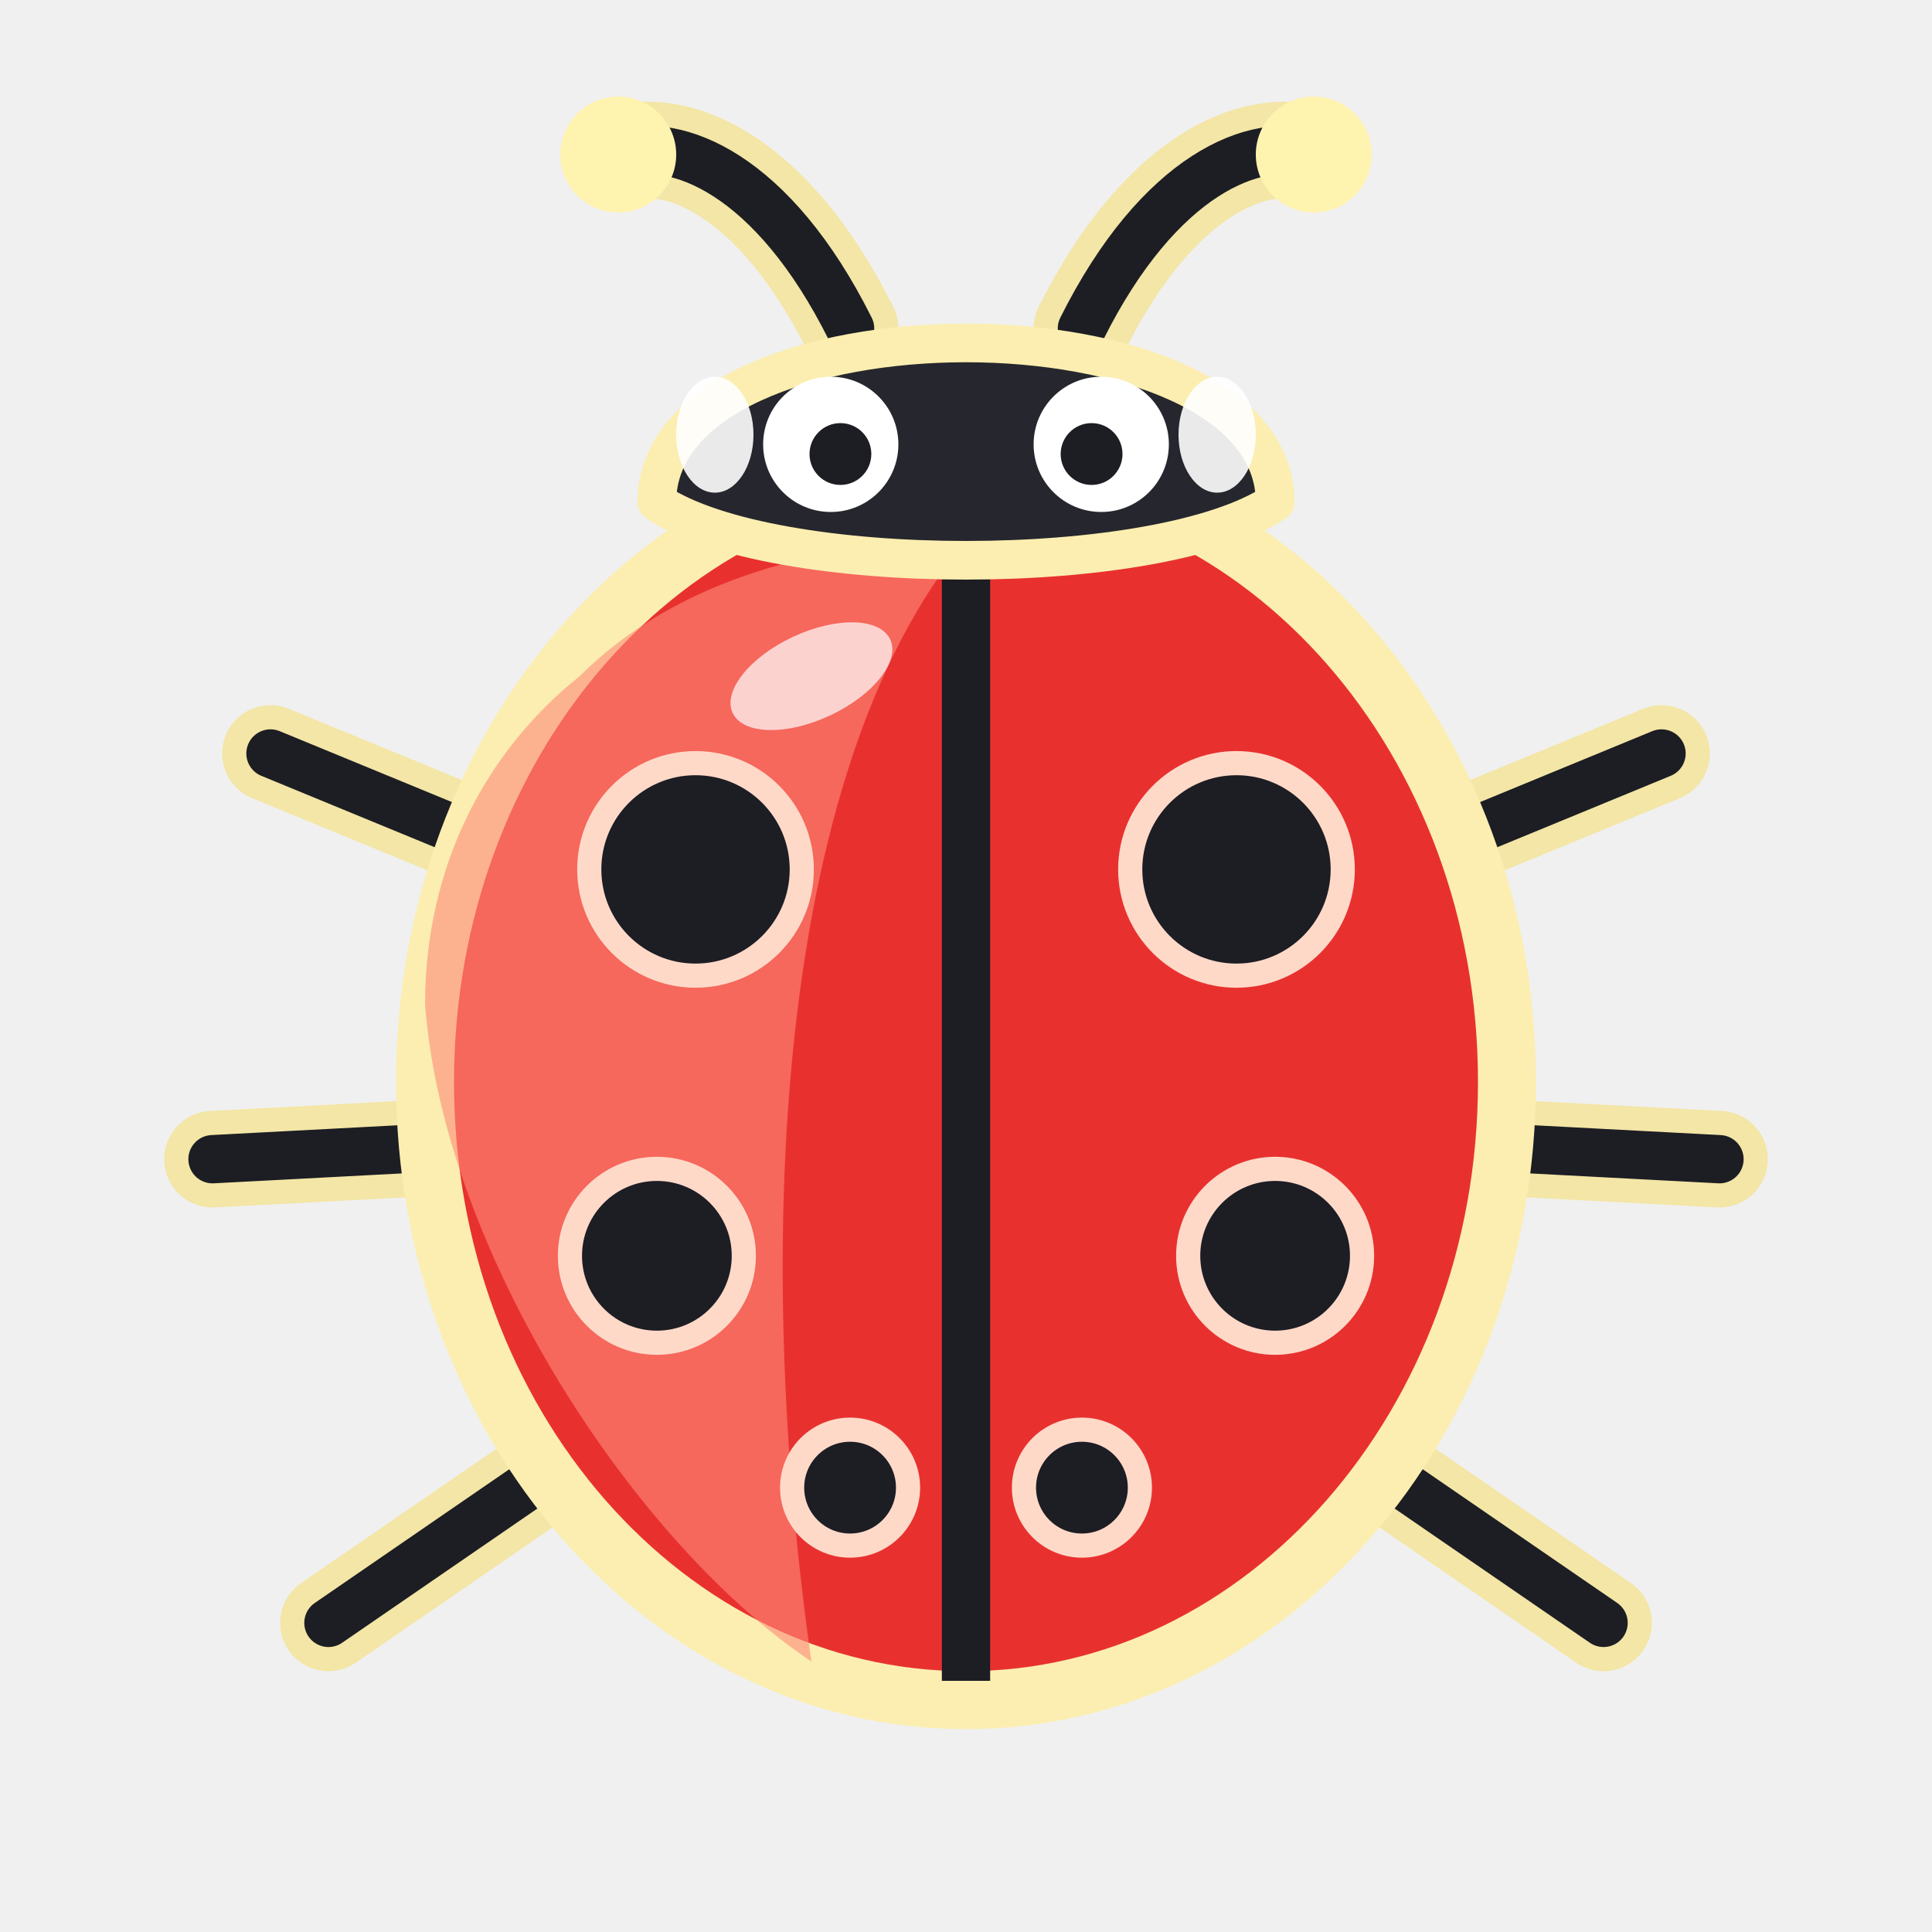
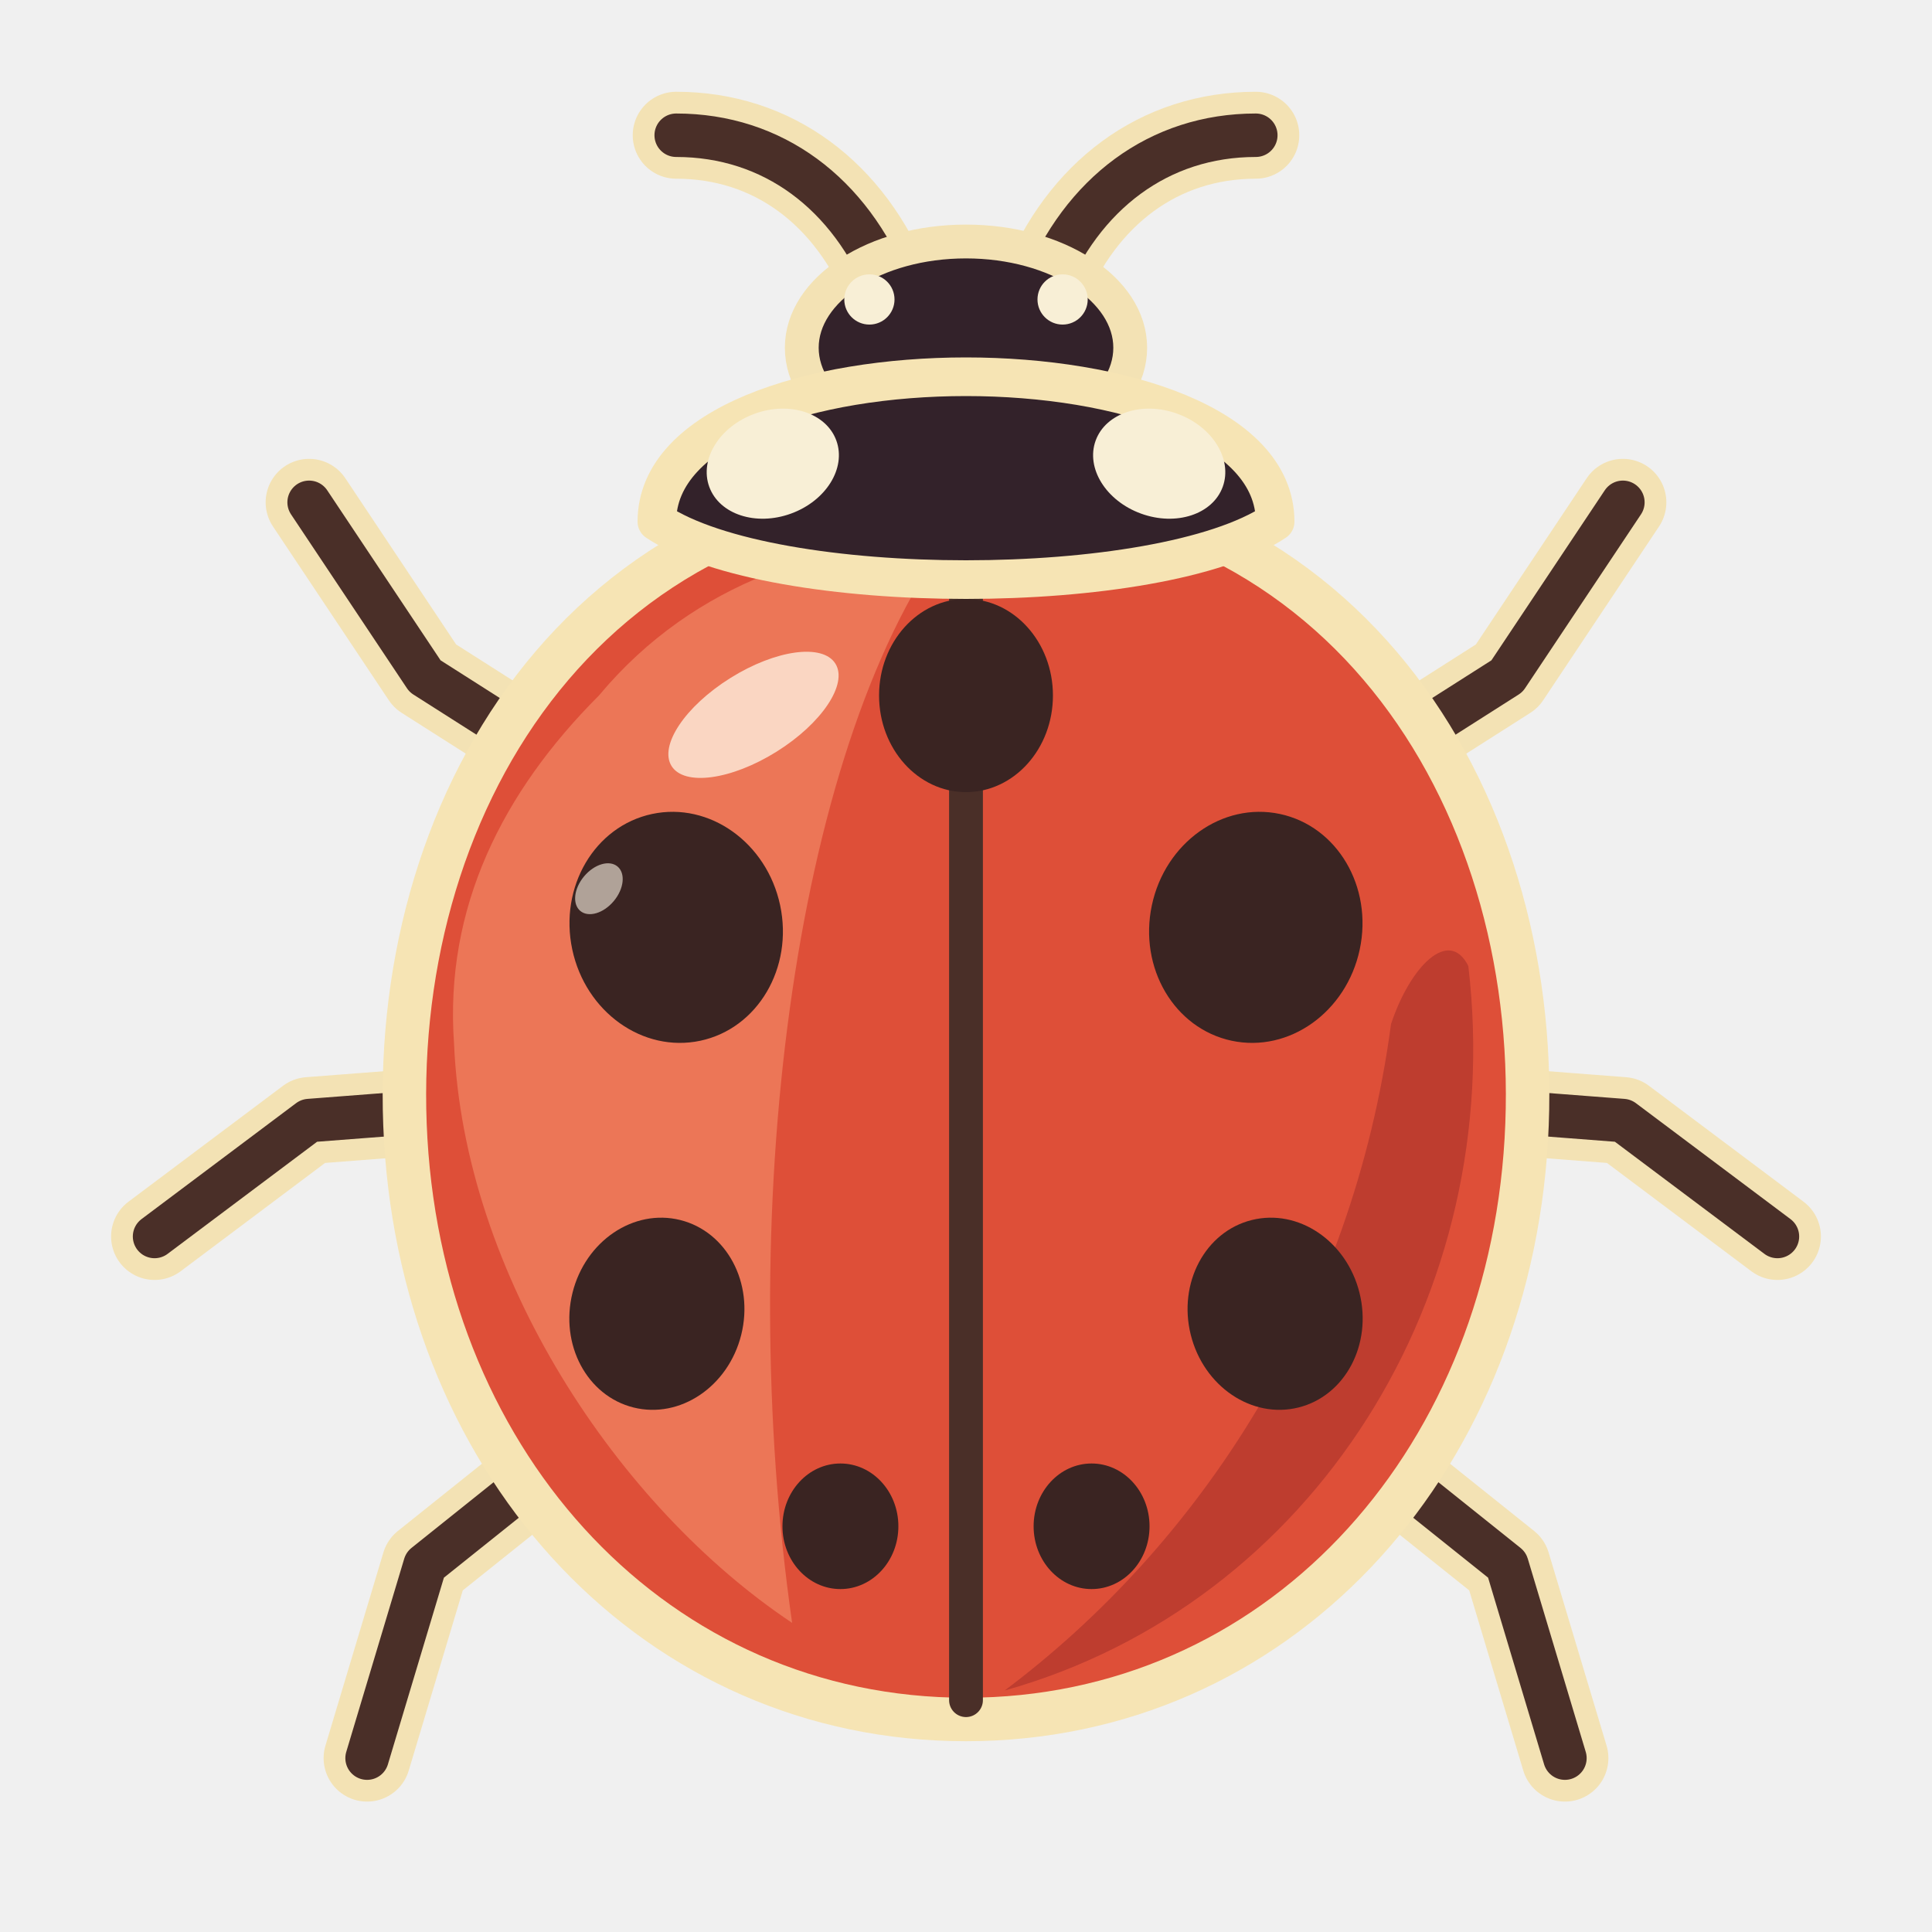
<svg xmlns="http://www.w3.org/2000/svg" width="200" height="200" viewBox="0 0 200 200">
-   <g stroke-linecap="round" fill="none">
-     <g stroke="#f3e6a6" stroke-width="10">
-       <path d="M62 92 L28 78" />
-       <path d="M60 118 L22 120" />
-       <path d="M66 146 L34 168" />
-       <path d="M138 92 L172 78" />
-       <path d="M140 118 L178 120" />
-       <path d="M134 146 L166 168" />
-       <path d="M88 34 C 80 18, 70 14, 64 16" />
-       <path d="M112 34 C 120 18, 130 14, 136 16" />
+   <g fill="none" stroke-linecap="round" stroke-linejoin="round">
+     <g stroke="#f3e2b4" stroke-width="9">
+       <path d="M66 84 L44 70 L32 52" />
+       <path d="M58 114 L32 116 L16 128" />
+       <path d="M64 146 L44 162 L38 182" />
+       <path d="M134 84 L156 70 L168 52" />
+       <path d="M142 114 L168 116 L184 128" />
+       <path d="M136 146 L156 162 L162 182" />
+       <path d="M92 30 C 88 20, 80 14, 70 14" />
+       <path d="M108 30 C 112 20, 120 14, 130 14" />
    </g>
-     <g stroke="#1d1d24" stroke-width="5">
-       <path d="M62 92 L28 78" />
-       <path d="M60 118 L22 120" />
-       <path d="M66 146 L34 168" />
-       <path d="M138 92 L172 78" />
-       <path d="M140 118 L178 120" />
-       <path d="M134 146 L166 168" />
-       <path d="M88 34 C 80 18, 70 14, 64 16" />
-       <path d="M112 34 C 120 18, 130 14, 136 16" />
+     <g stroke="#4a2f28" stroke-width="4.5">
+       <path d="M66 84 L44 70 L32 52" />
+       <path d="M58 114 L32 116 L16 128" />
+       <path d="M64 146 L44 162 L38 182" />
+       <path d="M134 84 L156 70 L168 52" />
+       <path d="M142 114 L168 116 L184 128" />
+       <path d="M136 146 L156 162 L162 182" />
+       <path d="M92 30 C 88 20, 80 14, 70 14" />
+       <path d="M108 30 C 112 20, 120 14, 130 14" />
    </g>
  </g>
-   <circle cx="64" cy="16" r="6" fill="#fff3b0" />
-   <circle cx="136" cy="16" r="6" fill="#fff3b0" />
-   <ellipse cx="100" cy="112" rx="56" ry="64" fill="#e8312f" stroke="#fbeeb0" stroke-width="6" />
-   <path d="M60 70 C 70 60, 85 56, 100 56 C 80 80, 78 130, 84 172 C 66 160, 46 130, 44 104 C 44 90, 50 78, 60 70 Z" fill="#ff8a7a" opacity="0.6" />
-   <line x1="100" y1="52" x2="100" y2="174" stroke="#1d1d24" stroke-width="5" />
-   <g fill="#1d1d24" stroke="#ffd9c8" stroke-width="2.5">
-     <circle cx="72" cy="90" r="11" />
-     <circle cx="128" cy="90" r="11" />
-     <circle cx="68" cy="130" r="9" />
-     <circle cx="132" cy="130" r="9" />
-     <circle cx="88" cy="154" r="6" />
-     <circle cx="112" cy="154" r="6" />
+   <ellipse cx="100" cy="36" rx="17" ry="11" fill="#33222a" stroke="#f3e2b4" stroke-width="3.5" />
+   <circle cx="90" cy="31" r="2.6" fill="#f8efd6" />
+   <circle cx="110" cy="31" r="2.6" fill="#f8efd6" />
+   <path d="M100 50 C 140 50, 160 84, 158 118 C 156 152, 132 178, 100 178 C 68 178, 44 152, 42 118 C 40 84, 60 50, 100 50 Z" fill="#de4f38" stroke="#f6e4b4" stroke-width="4.5" stroke-linejoin="round" />
+   <path d="M62 72 C 72 60, 86 56, 98 56 C 82 78, 76 126, 82 168 C 64 156, 48 132, 47 108 C 46 94, 52 82, 62 72 Z" fill="#f58f6c" opacity="0.6" />
+   <path d="M152 100 C 156 134, 136 166, 104 175 C 124 160, 140 136, 144 106 C 146 100, 150 96, 152 100 Z" fill="#a8302a" opacity="0.6" />
+   <line x1="100" y1="54" x2="100" y2="176" stroke="#4a2f28" stroke-width="3.5" stroke-linecap="round" />
+   <g fill="#3a2422">
+     <ellipse cx="100" cy="72" rx="9" ry="10" />
+     <ellipse cx="70" cy="96" rx="11" ry="12" transform="rotate(-12 70 96)" />
+     <ellipse cx="130" cy="96" rx="11" ry="12" transform="rotate(12 130 96)" />
+     <ellipse cx="68" cy="136" rx="9" ry="10" transform="rotate(14 68 136)" />
+     <ellipse cx="132" cy="136" rx="9" ry="10" transform="rotate(-14 132 136)" />
+     <ellipse cx="87" cy="158" rx="6" ry="6.5" />
+     <ellipse cx="113" cy="158" rx="6" ry="6.5" />
  </g>
-   <ellipse cx="84" cy="70" rx="9" ry="4.5" fill="#fff" opacity="0.7" transform="rotate(-25 84 70)" />
-   <path d="M68 52 C 68 30, 132 30, 132 52 C 120 60, 80 60, 68 52 Z" fill="#26262e" stroke="#fbeeb0" stroke-width="4" stroke-linejoin="round" />
-   <ellipse cx="74" cy="45" rx="4" ry="6" fill="#fff" opacity="0.9" />
-   <ellipse cx="126" cy="45" rx="4" ry="6" fill="#fff" opacity="0.9" />
-   <circle cx="86" cy="46" r="7" fill="#fff" />
-   <circle cx="114" cy="46" r="7" fill="#fff" />
-   <circle cx="87" cy="47" r="3.2" fill="#1d1d24" />
-   <circle cx="113" cy="47" r="3.2" fill="#1d1d24" />
+   <ellipse cx="78" cy="74" rx="10" ry="4.5" fill="#fff6e6" opacity="0.75" transform="rotate(-32 78 74)" />
+   <ellipse cx="62" cy="92" rx="3" ry="2" fill="#fff6e6" opacity="0.6" transform="rotate(-50 62 92)" />
+   <path d="M68 54 C 68 34, 132 34, 132 54 C 120 62, 80 62, 68 54 Z" fill="#33222a" stroke="#f6e4b4" stroke-width="4" stroke-linejoin="round" />
+   <ellipse cx="80" cy="48" rx="7" ry="5.5" fill="#f8efd6" transform="rotate(-20 80 48)" />
+   <ellipse cx="120" cy="48" rx="7" ry="5.5" fill="#f8efd6" transform="rotate(20 120 48)" />
</svg>
